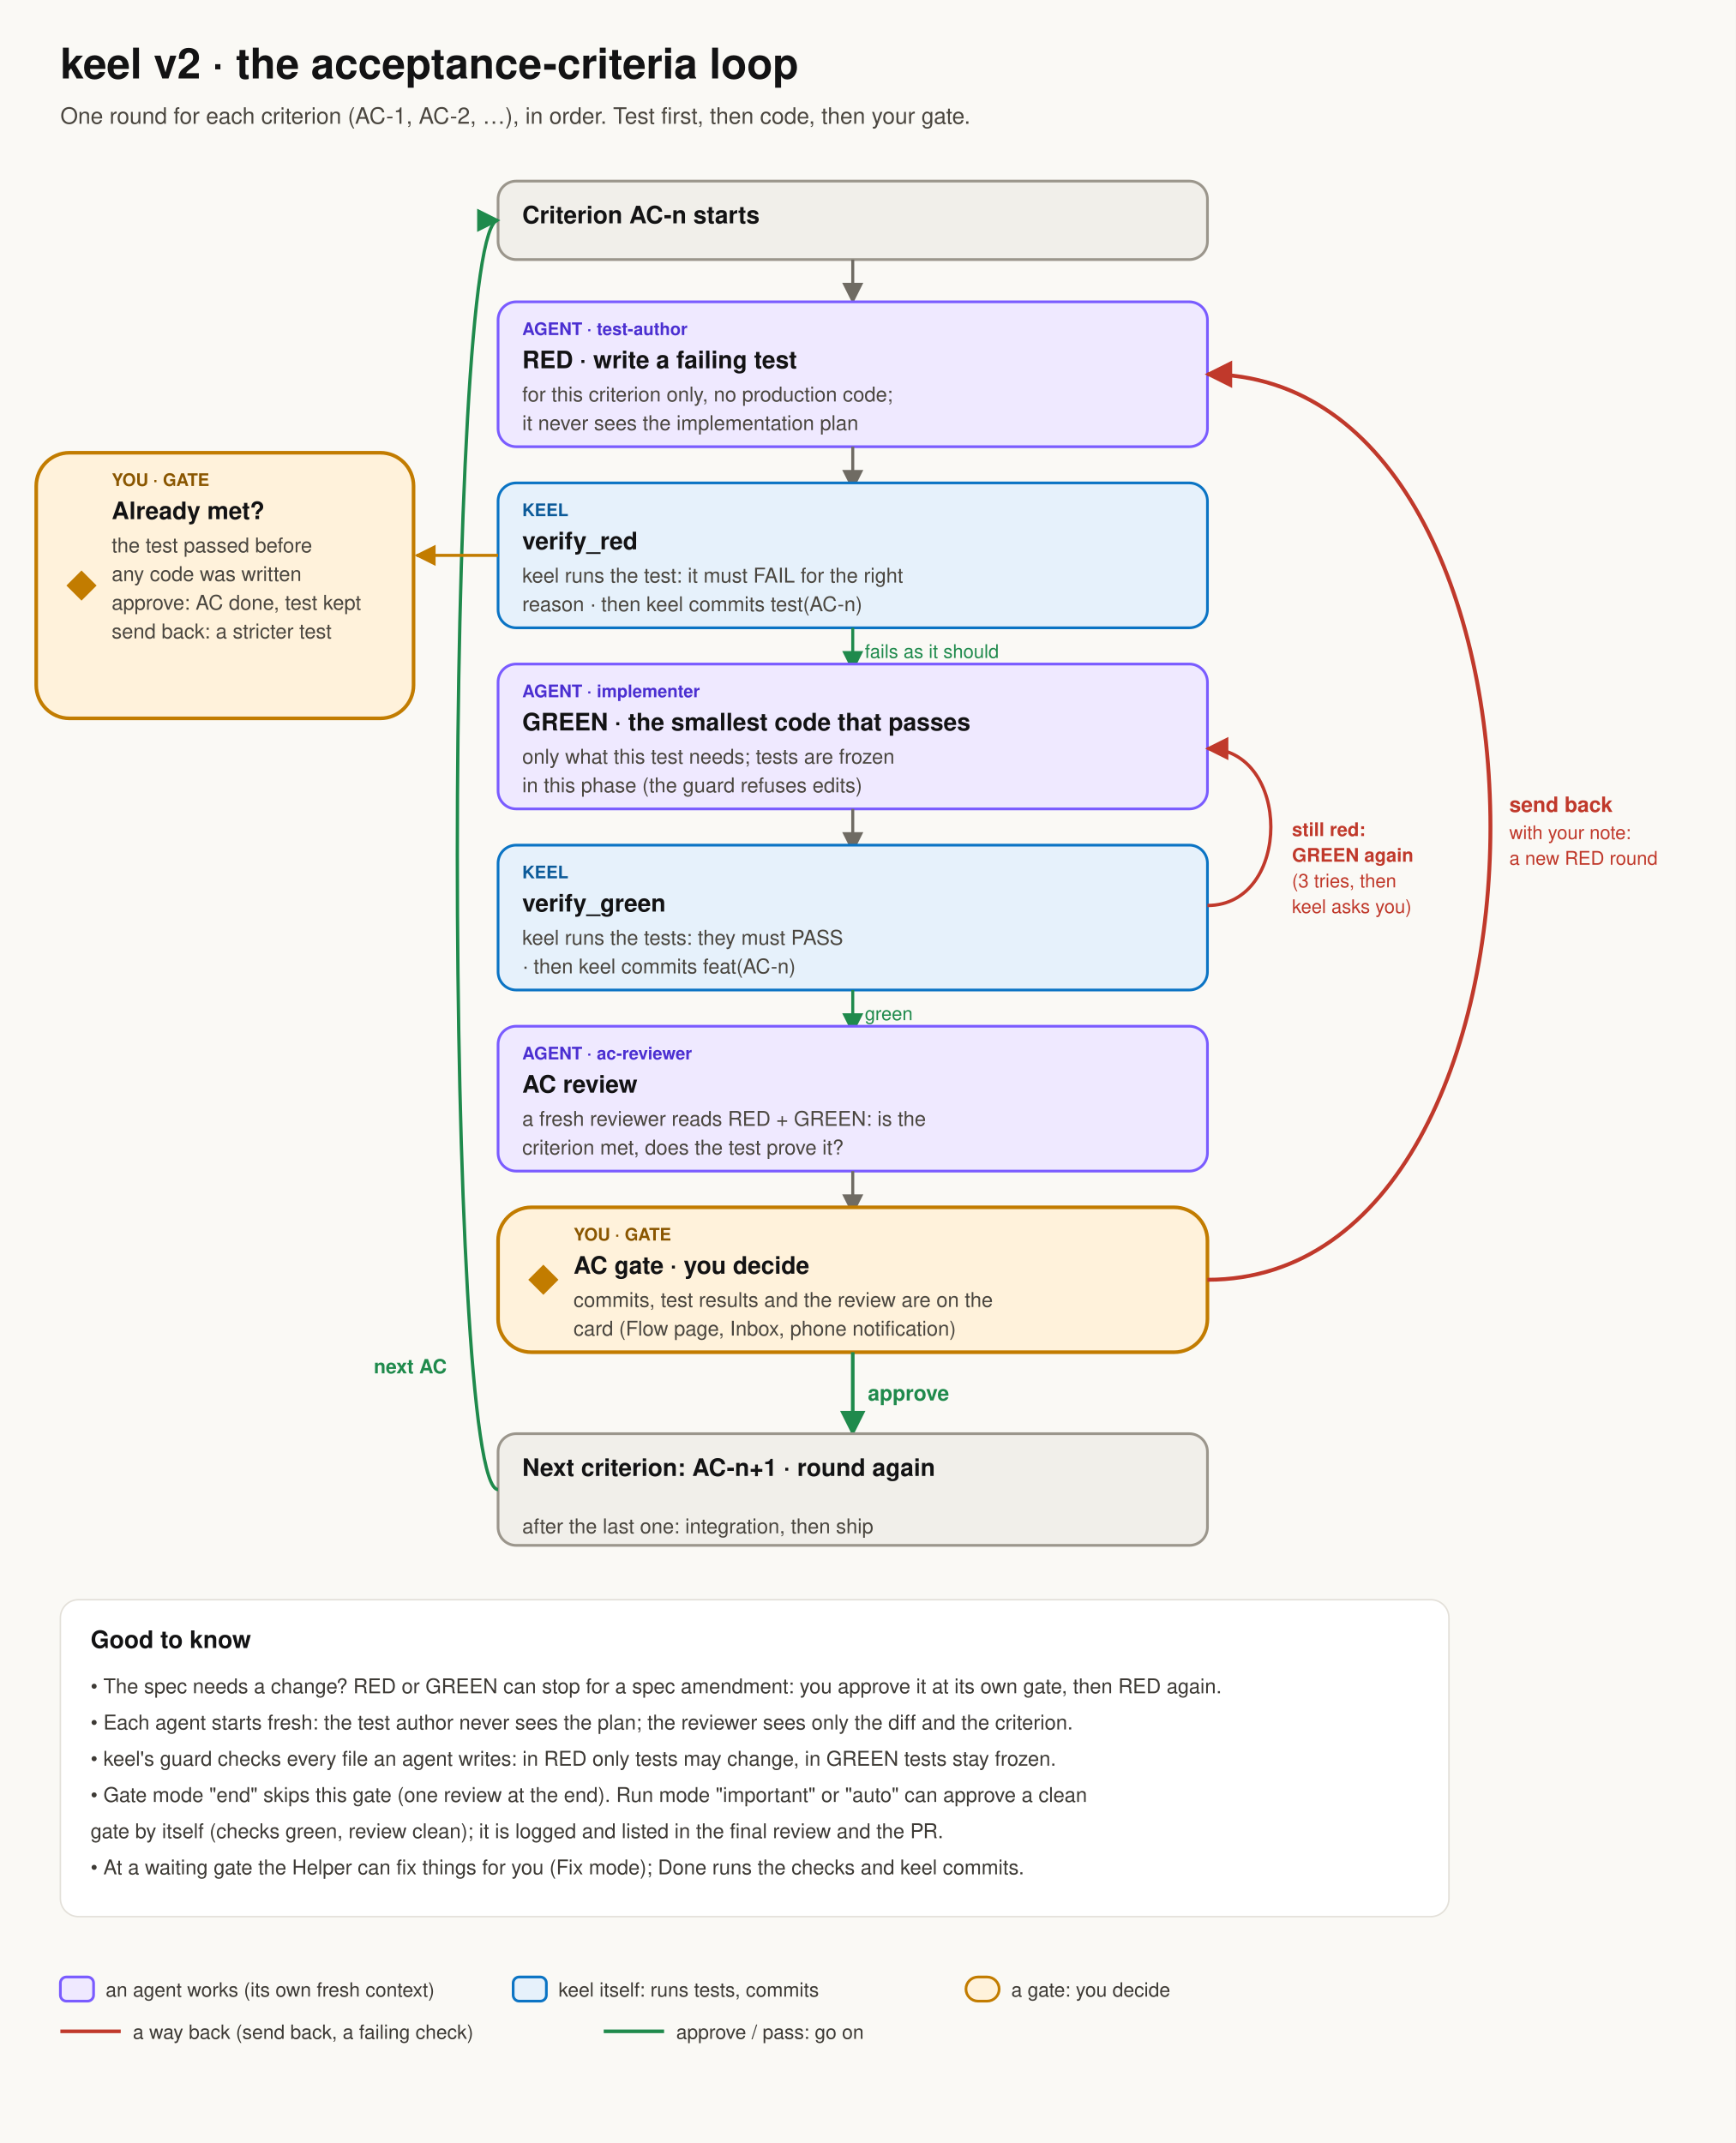
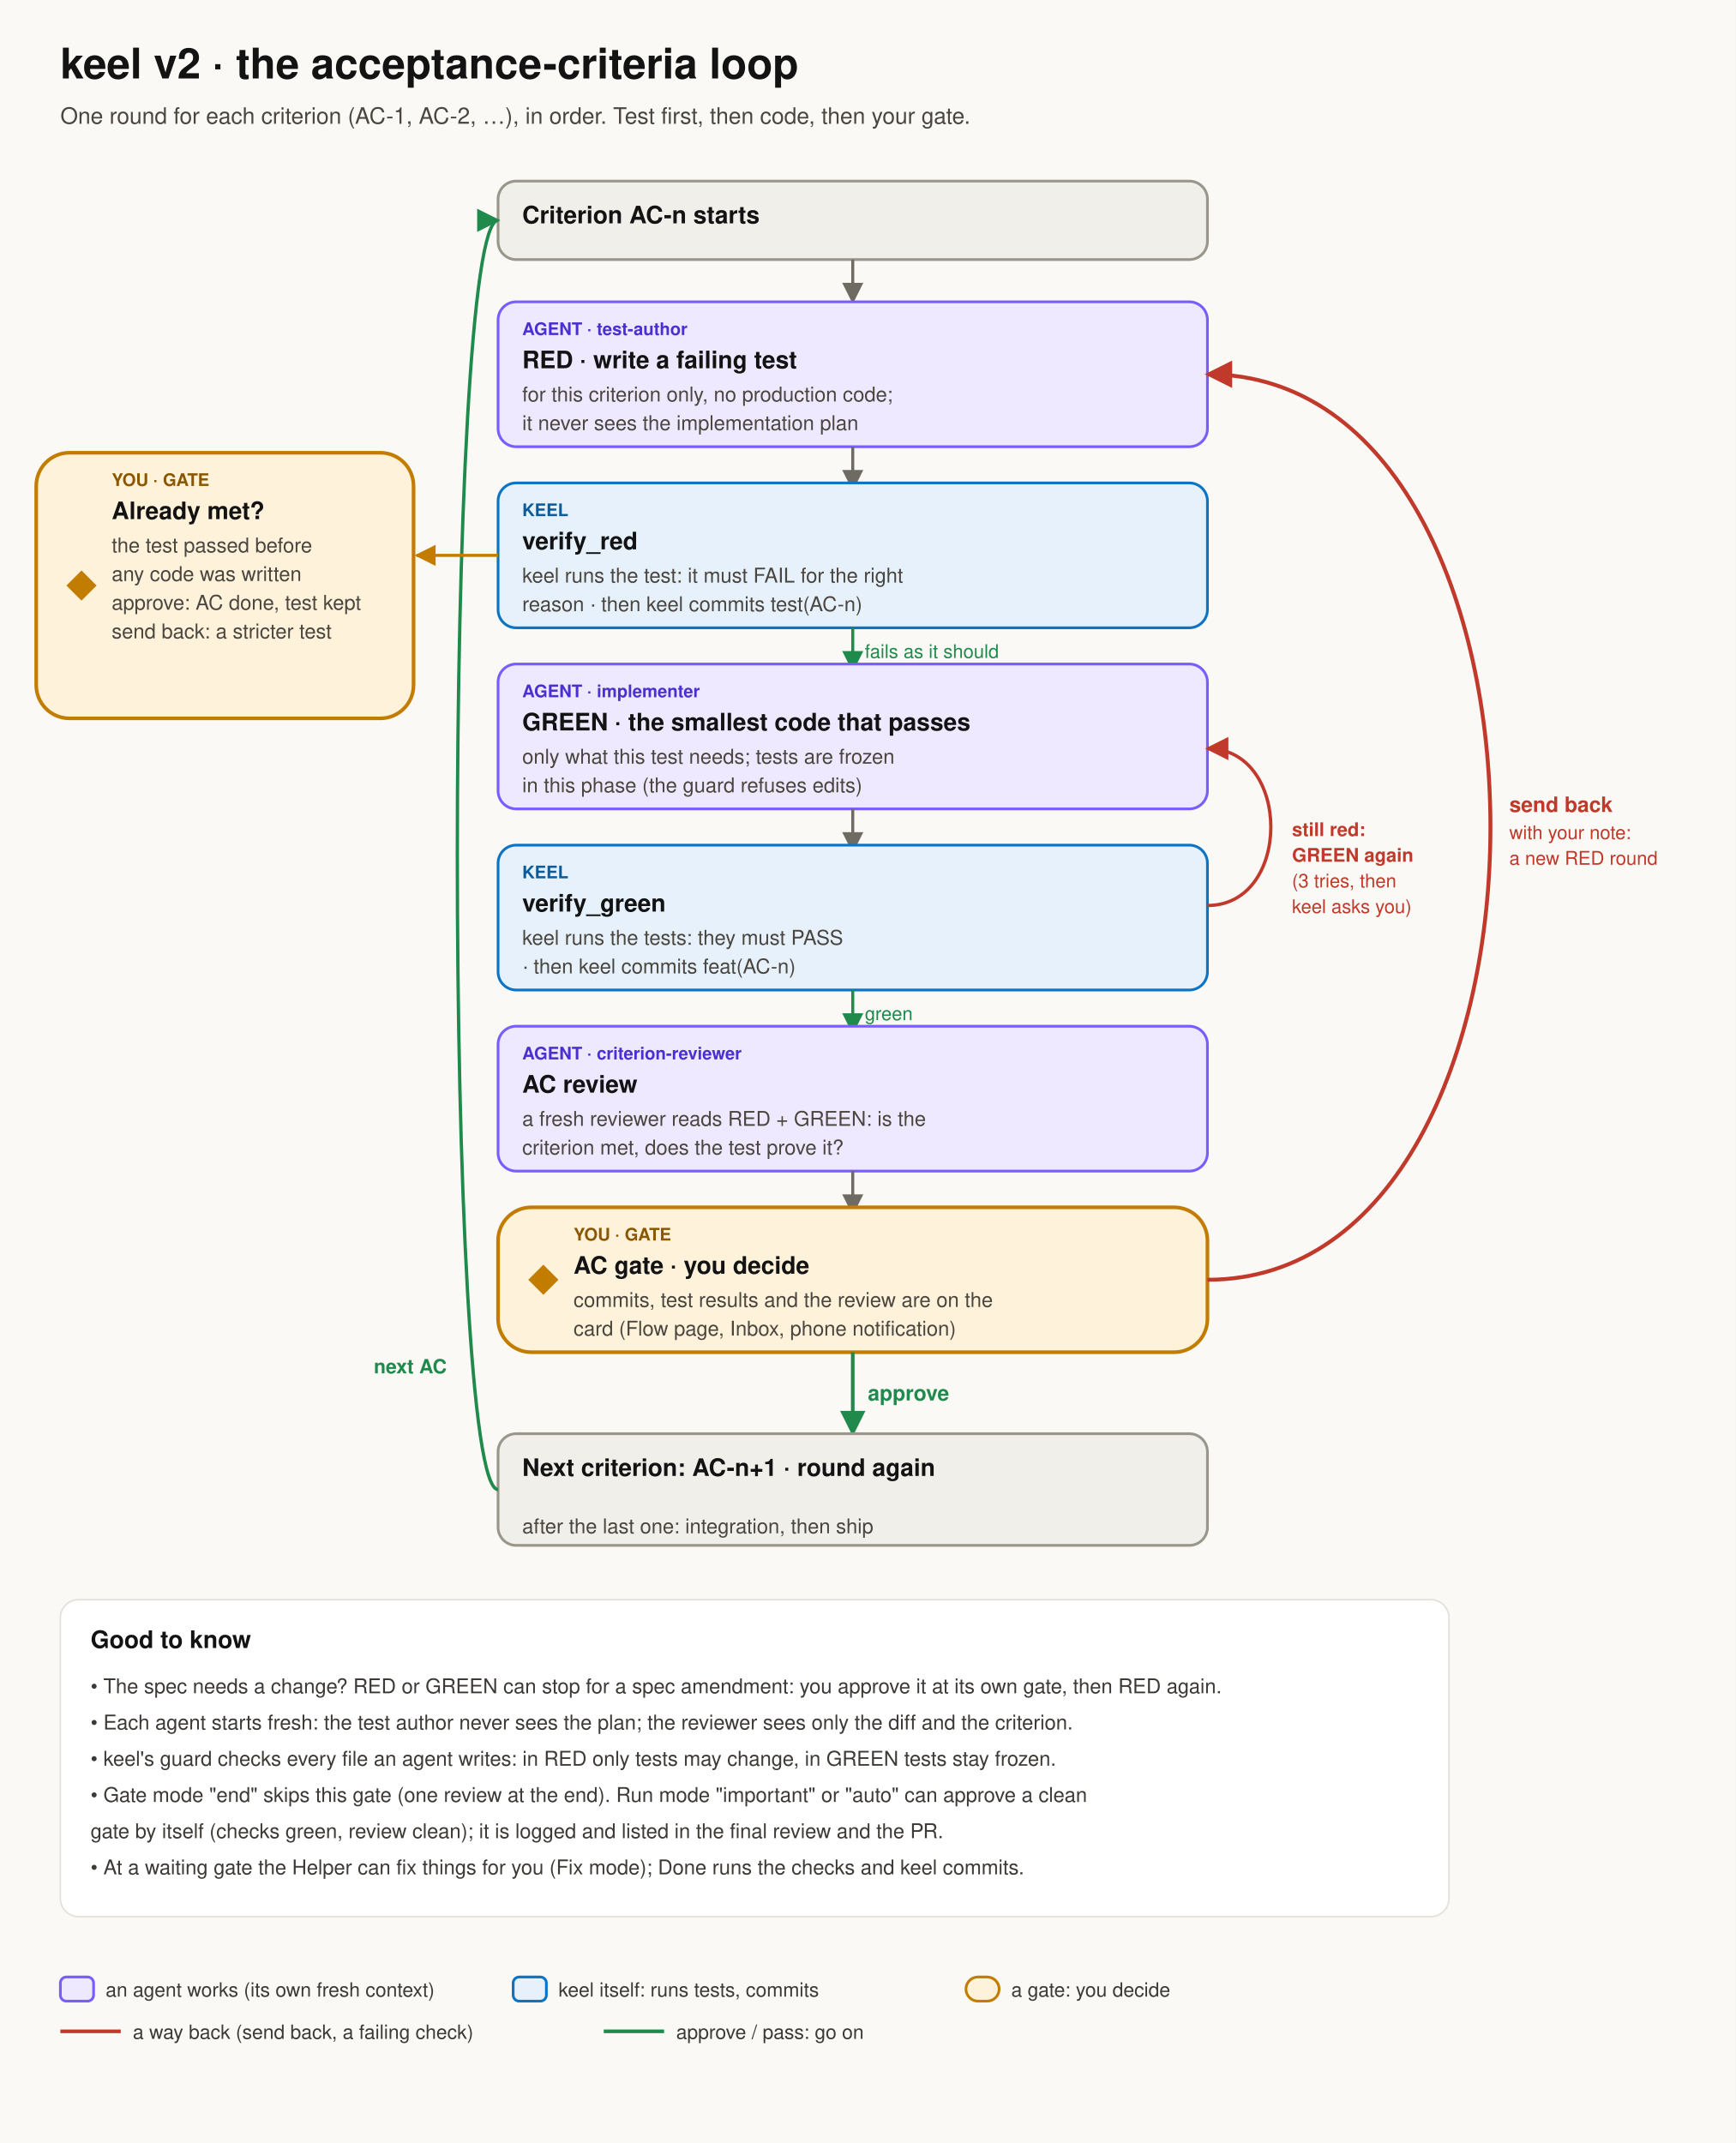
<svg xmlns="http://www.w3.org/2000/svg" width="1150" height="1420" viewBox="0 0 1150 1420">
  <defs>
    <marker id="ah-6f6b63" viewBox="0 0 10 10" refX="9" refY="5" markerWidth="7" markerHeight="7" orient="auto-start-reverse">
      <path d="M0,0 L10,5 L0,10 z" fill="#6f6b63" />
    </marker>
    <marker id="ah-c0392b" viewBox="0 0 10 10" refX="9" refY="5" markerWidth="7" markerHeight="7" orient="auto-start-reverse">
      <path d="M0,0 L10,5 L0,10 z" fill="#c0392b" />
    </marker>
    <marker id="ah-1f8a4c" viewBox="0 0 10 10" refX="9" refY="5" markerWidth="7" markerHeight="7" orient="auto-start-reverse">
      <path d="M0,0 L10,5 L0,10 z" fill="#1f8a4c" />
    </marker>
    <marker id="ah-c27c00" viewBox="0 0 10 10" refX="9" refY="5" markerWidth="7" markerHeight="7" orient="auto-start-reverse">
      <path d="M0,0 L10,5 L0,10 z" fill="#c27c00" />
    </marker>
    <marker id="ah-7a5cff" viewBox="0 0 10 10" refX="9" refY="5" markerWidth="7" markerHeight="7" orient="auto-start-reverse">
      <path d="M0,0 L10,5 L0,10 z" fill="#7a5cff" />
    </marker>
  </defs>
  <rect width="100%" height="100%" fill="#faf9f5" />
  <text x="40" y="52" font-family="Helvetica, Arial, sans-serif" font-size="28" font-weight="700" fill="#131314" text-anchor="start">keel v2 · the acceptance-criteria loop</text>
  <text x="40" y="82" font-family="Helvetica, Arial, sans-serif" font-size="15" font-weight="400" fill="#4a463f" text-anchor="start">One round for each criterion (AC-1, AC-2, …), in order. Test first, then code, then your gate.</text>
  <rect x="330" y="120" width="470" height="52" rx="12" fill="#f1efea" stroke="#9b968c" stroke-width="1.8" />
  <text x="346" y="148" font-family="Helvetica, Arial, sans-serif" font-size="16" font-weight="700" fill="#131314" text-anchor="start">Criterion AC-n starts</text>
  <line x1="565.0" y1="172" x2="565.0" y2="200" stroke="#6f6b63" stroke-width="2" marker-end="url(#ah-6f6b63)" />
  <rect x="330" y="200" width="470" height="96" rx="12" fill="#efe9ff" stroke="#7a5cff" stroke-width="1.8" />
  <text x="346" y="222" font-family="Helvetica, Arial, sans-serif" font-size="11.5" font-weight="700" fill="#4b2fd1" text-anchor="start">AGENT · test-author</text>
  <text x="346" y="244" font-family="Helvetica, Arial, sans-serif" font-size="16" font-weight="700" fill="#131314" text-anchor="start">RED · write a failing test</text>
  <text x="346" y="266" font-family="Helvetica, Arial, sans-serif" font-size="13.5" font-weight="400" fill="#4a463f" text-anchor="start">for this criterion only, no production code;</text>
  <text x="346" y="285" font-family="Helvetica, Arial, sans-serif" font-size="13.5" font-weight="400" fill="#4a463f" text-anchor="start">it never sees the implementation plan</text>
  <line x1="565.0" y1="296" x2="565.0" y2="324" stroke="#6f6b63" stroke-width="2" marker-end="url(#ah-6f6b63)" />
  <rect x="330" y="320" width="470" height="96" rx="12" fill="#e6f1fb" stroke="#0b74c4" stroke-width="1.8" />
  <text x="346" y="342" font-family="Helvetica, Arial, sans-serif" font-size="11.5" font-weight="700" fill="#0b5a99" text-anchor="start">KEEL</text>
  <text x="346" y="364" font-family="Helvetica, Arial, sans-serif" font-size="16" font-weight="700" fill="#131314" text-anchor="start">verify_red</text>
  <text x="346" y="386" font-family="Helvetica, Arial, sans-serif" font-size="13.5" font-weight="400" fill="#4a463f" text-anchor="start">keel runs the test: it must FAIL for the right</text>
  <text x="346" y="405" font-family="Helvetica, Arial, sans-serif" font-size="13.5" font-weight="400" fill="#4a463f" text-anchor="start">reason · then keel commits test(AC-n)</text>
  <line x1="565.0" y1="416" x2="565.0" y2="444" stroke="#1f8a4c" stroke-width="2" marker-end="url(#ah-1f8a4c)" />
  <text x="573.0" y="436" font-family="Helvetica, Arial, sans-serif" font-size="12.5" font-weight="400" fill="#1f8a4c" text-anchor="start">fails as it should</text>
  <rect x="330" y="440" width="470" height="96" rx="12" fill="#efe9ff" stroke="#7a5cff" stroke-width="1.8" />
  <text x="346" y="462" font-family="Helvetica, Arial, sans-serif" font-size="11.5" font-weight="700" fill="#4b2fd1" text-anchor="start">AGENT · implementer</text>
  <text x="346" y="484" font-family="Helvetica, Arial, sans-serif" font-size="16" font-weight="700" fill="#131314" text-anchor="start">GREEN · the smallest code that passes</text>
  <text x="346" y="506" font-family="Helvetica, Arial, sans-serif" font-size="13.5" font-weight="400" fill="#4a463f" text-anchor="start">only what this test needs; tests are frozen</text>
  <text x="346" y="525" font-family="Helvetica, Arial, sans-serif" font-size="13.5" font-weight="400" fill="#4a463f" text-anchor="start">in this phase (the guard refuses edits)</text>
  <line x1="565.0" y1="536" x2="565.0" y2="564" stroke="#6f6b63" stroke-width="2" marker-end="url(#ah-6f6b63)" />
  <rect x="330" y="560" width="470" height="96" rx="12" fill="#e6f1fb" stroke="#0b74c4" stroke-width="1.8" />
  <text x="346" y="582" font-family="Helvetica, Arial, sans-serif" font-size="11.5" font-weight="700" fill="#0b5a99" text-anchor="start">KEEL</text>
  <text x="346" y="604" font-family="Helvetica, Arial, sans-serif" font-size="16" font-weight="700" fill="#131314" text-anchor="start">verify_green</text>
  <text x="346" y="626" font-family="Helvetica, Arial, sans-serif" font-size="13.5" font-weight="400" fill="#4a463f" text-anchor="start">keel runs the tests: they must PASS</text>
  <text x="346" y="645" font-family="Helvetica, Arial, sans-serif" font-size="13.5" font-weight="400" fill="#4a463f" text-anchor="start">· then keel commits feat(AC-n)</text>
  <line x1="565.0" y1="656" x2="565.0" y2="684" stroke="#1f8a4c" stroke-width="2" marker-end="url(#ah-1f8a4c)" />
  <text x="573.0" y="676" font-family="Helvetica, Arial, sans-serif" font-size="12.5" font-weight="400" fill="#1f8a4c" text-anchor="start">green</text>
  <rect x="330" y="680" width="470" height="96" rx="12" fill="#efe9ff" stroke="#7a5cff" stroke-width="1.8" />
-   <text x="346" y="702" font-family="Helvetica, Arial, sans-serif" font-size="11.5" font-weight="700" fill="#4b2fd1" text-anchor="start">AGENT · ac-reviewer</text>
+   <text x="346" y="702" font-family="Helvetica, Arial, sans-serif" font-size="11.5" font-weight="700" fill="#4b2fd1" text-anchor="start">AGENT · criterion-reviewer</text>
  <text x="346" y="724" font-family="Helvetica, Arial, sans-serif" font-size="16" font-weight="700" fill="#131314" text-anchor="start">AC review</text>
  <text x="346" y="746" font-family="Helvetica, Arial, sans-serif" font-size="13.5" font-weight="400" fill="#4a463f" text-anchor="start">a fresh reviewer reads RED + GREEN: is the</text>
  <text x="346" y="765" font-family="Helvetica, Arial, sans-serif" font-size="13.5" font-weight="400" fill="#4a463f" text-anchor="start">criterion met, does the test prove it?</text>
  <line x1="565.0" y1="776" x2="565.0" y2="804" stroke="#6f6b63" stroke-width="2" marker-end="url(#ah-6f6b63)" />
  <rect x="330" y="800" width="470" height="96" rx="22" fill="#fff2db" stroke="#c27c00" stroke-width="2.4" />
  <path d="M350,848.0 l10,-10 l10,10 l-10,10 z" fill="#c27c00" />
  <text x="380" y="822" font-family="Helvetica, Arial, sans-serif" font-size="11.5" font-weight="700" fill="#8a5600" text-anchor="start">YOU · GATE</text>
  <text x="380" y="844" font-family="Helvetica, Arial, sans-serif" font-size="16" font-weight="700" fill="#131314" text-anchor="start">AC gate · you decide</text>
  <text x="380" y="866" font-family="Helvetica, Arial, sans-serif" font-size="13.5" font-weight="400" fill="#4a463f" text-anchor="start">commits, test results and the review are on the</text>
  <text x="380" y="885" font-family="Helvetica, Arial, sans-serif" font-size="13.5" font-weight="400" fill="#4a463f" text-anchor="start">card (Flow page, Inbox, phone notification)</text>
  <line x1="565.0" y1="896" x2="565.0" y2="950" stroke="#1f8a4c" stroke-width="2.4" marker-end="url(#ah-1f8a4c)" />
  <text x="575.0" y="928" font-family="Helvetica, Arial, sans-serif" font-size="14" font-weight="700" fill="#1f8a4c" text-anchor="start">approve</text>
  <rect x="330" y="950" width="470" height="74" rx="12" fill="#f1efea" stroke="#9b968c" stroke-width="1.8" />
  <text x="346" y="978" font-family="Helvetica, Arial, sans-serif" font-size="16" font-weight="700" fill="#131314" text-anchor="start">Next criterion: AC-n+1 · round again</text>
  <text x="346" y="1016" font-family="Helvetica, Arial, sans-serif" font-size="13.5" font-weight="400" fill="#4a463f" text-anchor="start">after the last one: integration, then ship</text>
  <path d="M330,987 C294,987 294,146 330,146" fill="none" stroke="#1f8a4c" stroke-width="2.2" marker-end="url(#ah-1f8a4c)" />
  <text x="296" y="910" font-family="Helvetica, Arial, sans-serif" font-size="13" font-weight="700" fill="#1f8a4c" text-anchor="end">next AC</text>
  <path d="M800,848 C1050,848 1050,248 800,248" fill="none" stroke="#c0392b" stroke-width="2.6" marker-end="url(#ah-c0392b)" />
  <text x="1000" y="538.0" font-family="Helvetica, Arial, sans-serif" font-size="14" font-weight="700" fill="#c0392b" text-anchor="start">send back</text>
  <text x="1000" y="556.0" font-family="Helvetica, Arial, sans-serif" font-size="12.5" font-weight="400" fill="#c0392b" text-anchor="start">with your note:</text>
  <text x="1000" y="573.0" font-family="Helvetica, Arial, sans-serif" font-size="12.5" font-weight="400" fill="#c0392b" text-anchor="start">a new RED round</text>
  <path d="M800,600 C856,600 856,496 800,496" fill="none" stroke="#c0392b" stroke-width="2.2" marker-end="url(#ah-c0392b)" />
  <text x="856" y="554" font-family="Helvetica, Arial, sans-serif" font-size="12.5" font-weight="700" fill="#c0392b" text-anchor="start">still red:</text>
  <text x="856" y="571" font-family="Helvetica, Arial, sans-serif" font-size="12.5" font-weight="700" fill="#c0392b" text-anchor="start">GREEN again</text>
  <text x="856" y="588" font-family="Helvetica, Arial, sans-serif" font-size="12.5" font-weight="400" fill="#c0392b" text-anchor="start">(3 tries, then</text>
  <text x="856" y="605" font-family="Helvetica, Arial, sans-serif" font-size="12.5" font-weight="400" fill="#c0392b" text-anchor="start">keel asks you)</text>
  <rect x="24" y="300" width="250" height="176" rx="22" fill="#fff2db" stroke="#c27c00" stroke-width="2.4" />
  <path d="M44,388.0 l10,-10 l10,10 l-10,10 z" fill="#c27c00" />
  <text x="74" y="322" font-family="Helvetica, Arial, sans-serif" font-size="11.5" font-weight="700" fill="#8a5600" text-anchor="start">YOU · GATE</text>
  <text x="74" y="344" font-family="Helvetica, Arial, sans-serif" font-size="16" font-weight="700" fill="#131314" text-anchor="start">Already met?</text>
  <text x="74" y="366" font-family="Helvetica, Arial, sans-serif" font-size="13.5" font-weight="400" fill="#4a463f" text-anchor="start">the test passed before</text>
  <text x="74" y="385" font-family="Helvetica, Arial, sans-serif" font-size="13.5" font-weight="400" fill="#4a463f" text-anchor="start">any code was written</text>
  <text x="74" y="404" font-family="Helvetica, Arial, sans-serif" font-size="13.5" font-weight="400" fill="#4a463f" text-anchor="start">approve: AC done, test kept</text>
  <text x="74" y="423" font-family="Helvetica, Arial, sans-serif" font-size="13.5" font-weight="400" fill="#4a463f" text-anchor="start">send back: a stricter test</text>
  <line x1="330" y1="368" x2="276" y2="368" stroke="#c27c00" stroke-width="2" marker-end="url(#ah-c27c00)" />
  <rect x="40" y="1060" width="920" height="210" rx="12" fill="#ffffff" stroke="#e3e0d9" />
  <text x="60" y="1092" font-family="Helvetica, Arial, sans-serif" font-size="16" font-weight="700" fill="#131314" text-anchor="start">Good to know</text>
  <text x="60" y="1122" font-family="Helvetica, Arial, sans-serif" font-size="13.5" font-weight="400" fill="#3d3a35" text-anchor="start">• The spec needs a change? RED or GREEN can stop for a spec amendment: you approve it at its own gate, then RED again.</text>
  <text x="60" y="1146" font-family="Helvetica, Arial, sans-serif" font-size="13.5" font-weight="400" fill="#3d3a35" text-anchor="start">• Each agent starts fresh: the test author never sees the plan; the reviewer sees only the diff and the criterion.</text>
  <text x="60" y="1170" font-family="Helvetica, Arial, sans-serif" font-size="13.5" font-weight="400" fill="#3d3a35" text-anchor="start">• keel's guard checks every file an agent writes: in RED only tests may change, in GREEN tests stay frozen.</text>
  <text x="60" y="1194" font-family="Helvetica, Arial, sans-serif" font-size="13.5" font-weight="400" fill="#3d3a35" text-anchor="start">• Gate mode "end" skips this gate (one review at the end). Run mode "important" or "auto" can approve a clean</text>
  <text x="60" y="1218" font-family="Helvetica, Arial, sans-serif" font-size="13.5" font-weight="400" fill="#3d3a35" text-anchor="start">  gate by itself (checks green, review clean); it is logged and listed in the final review and the PR.</text>
  <text x="60" y="1242" font-family="Helvetica, Arial, sans-serif" font-size="13.5" font-weight="400" fill="#3d3a35" text-anchor="start">• At a waiting gate the Helper can fix things for you (Fix mode); Done runs the checks and keel commits.</text>
  <rect x="40" y="1310" width="22" height="16" rx="4" fill="#efe9ff" stroke="#7a5cff" stroke-width="1.8" />
  <text x="70" y="1323" font-family="Helvetica, Arial, sans-serif" font-size="13" font-weight="400" fill="#3d3a35" text-anchor="start">an agent works (its own fresh context)</text>
  <rect x="340" y="1310" width="22" height="16" rx="4" fill="#e6f1fb" stroke="#0b74c4" stroke-width="1.8" />
  <text x="370" y="1323" font-family="Helvetica, Arial, sans-serif" font-size="13" font-weight="400" fill="#3d3a35" text-anchor="start">keel itself: runs tests, commits</text>
  <rect x="640" y="1310" width="22" height="16" rx="8" fill="#fff2db" stroke="#c27c00" stroke-width="1.8" />
  <text x="670" y="1323" font-family="Helvetica, Arial, sans-serif" font-size="13" font-weight="400" fill="#3d3a35" text-anchor="start">a gate: you decide</text>
  <line x1="40" y1="1346" x2="80" y2="1346" stroke="#c0392b" stroke-width="2.4" />
  <text x="88" y="1351" font-family="Helvetica, Arial, sans-serif" font-size="13" font-weight="400" fill="#3d3a35" text-anchor="start">a way back (send back, a failing check)</text>
  <line x1="400" y1="1346" x2="440" y2="1346" stroke="#1f8a4c" stroke-width="2.4" />
  <text x="448" y="1351" font-family="Helvetica, Arial, sans-serif" font-size="13" font-weight="400" fill="#3d3a35" text-anchor="start">approve / pass: go on</text>
</svg>
